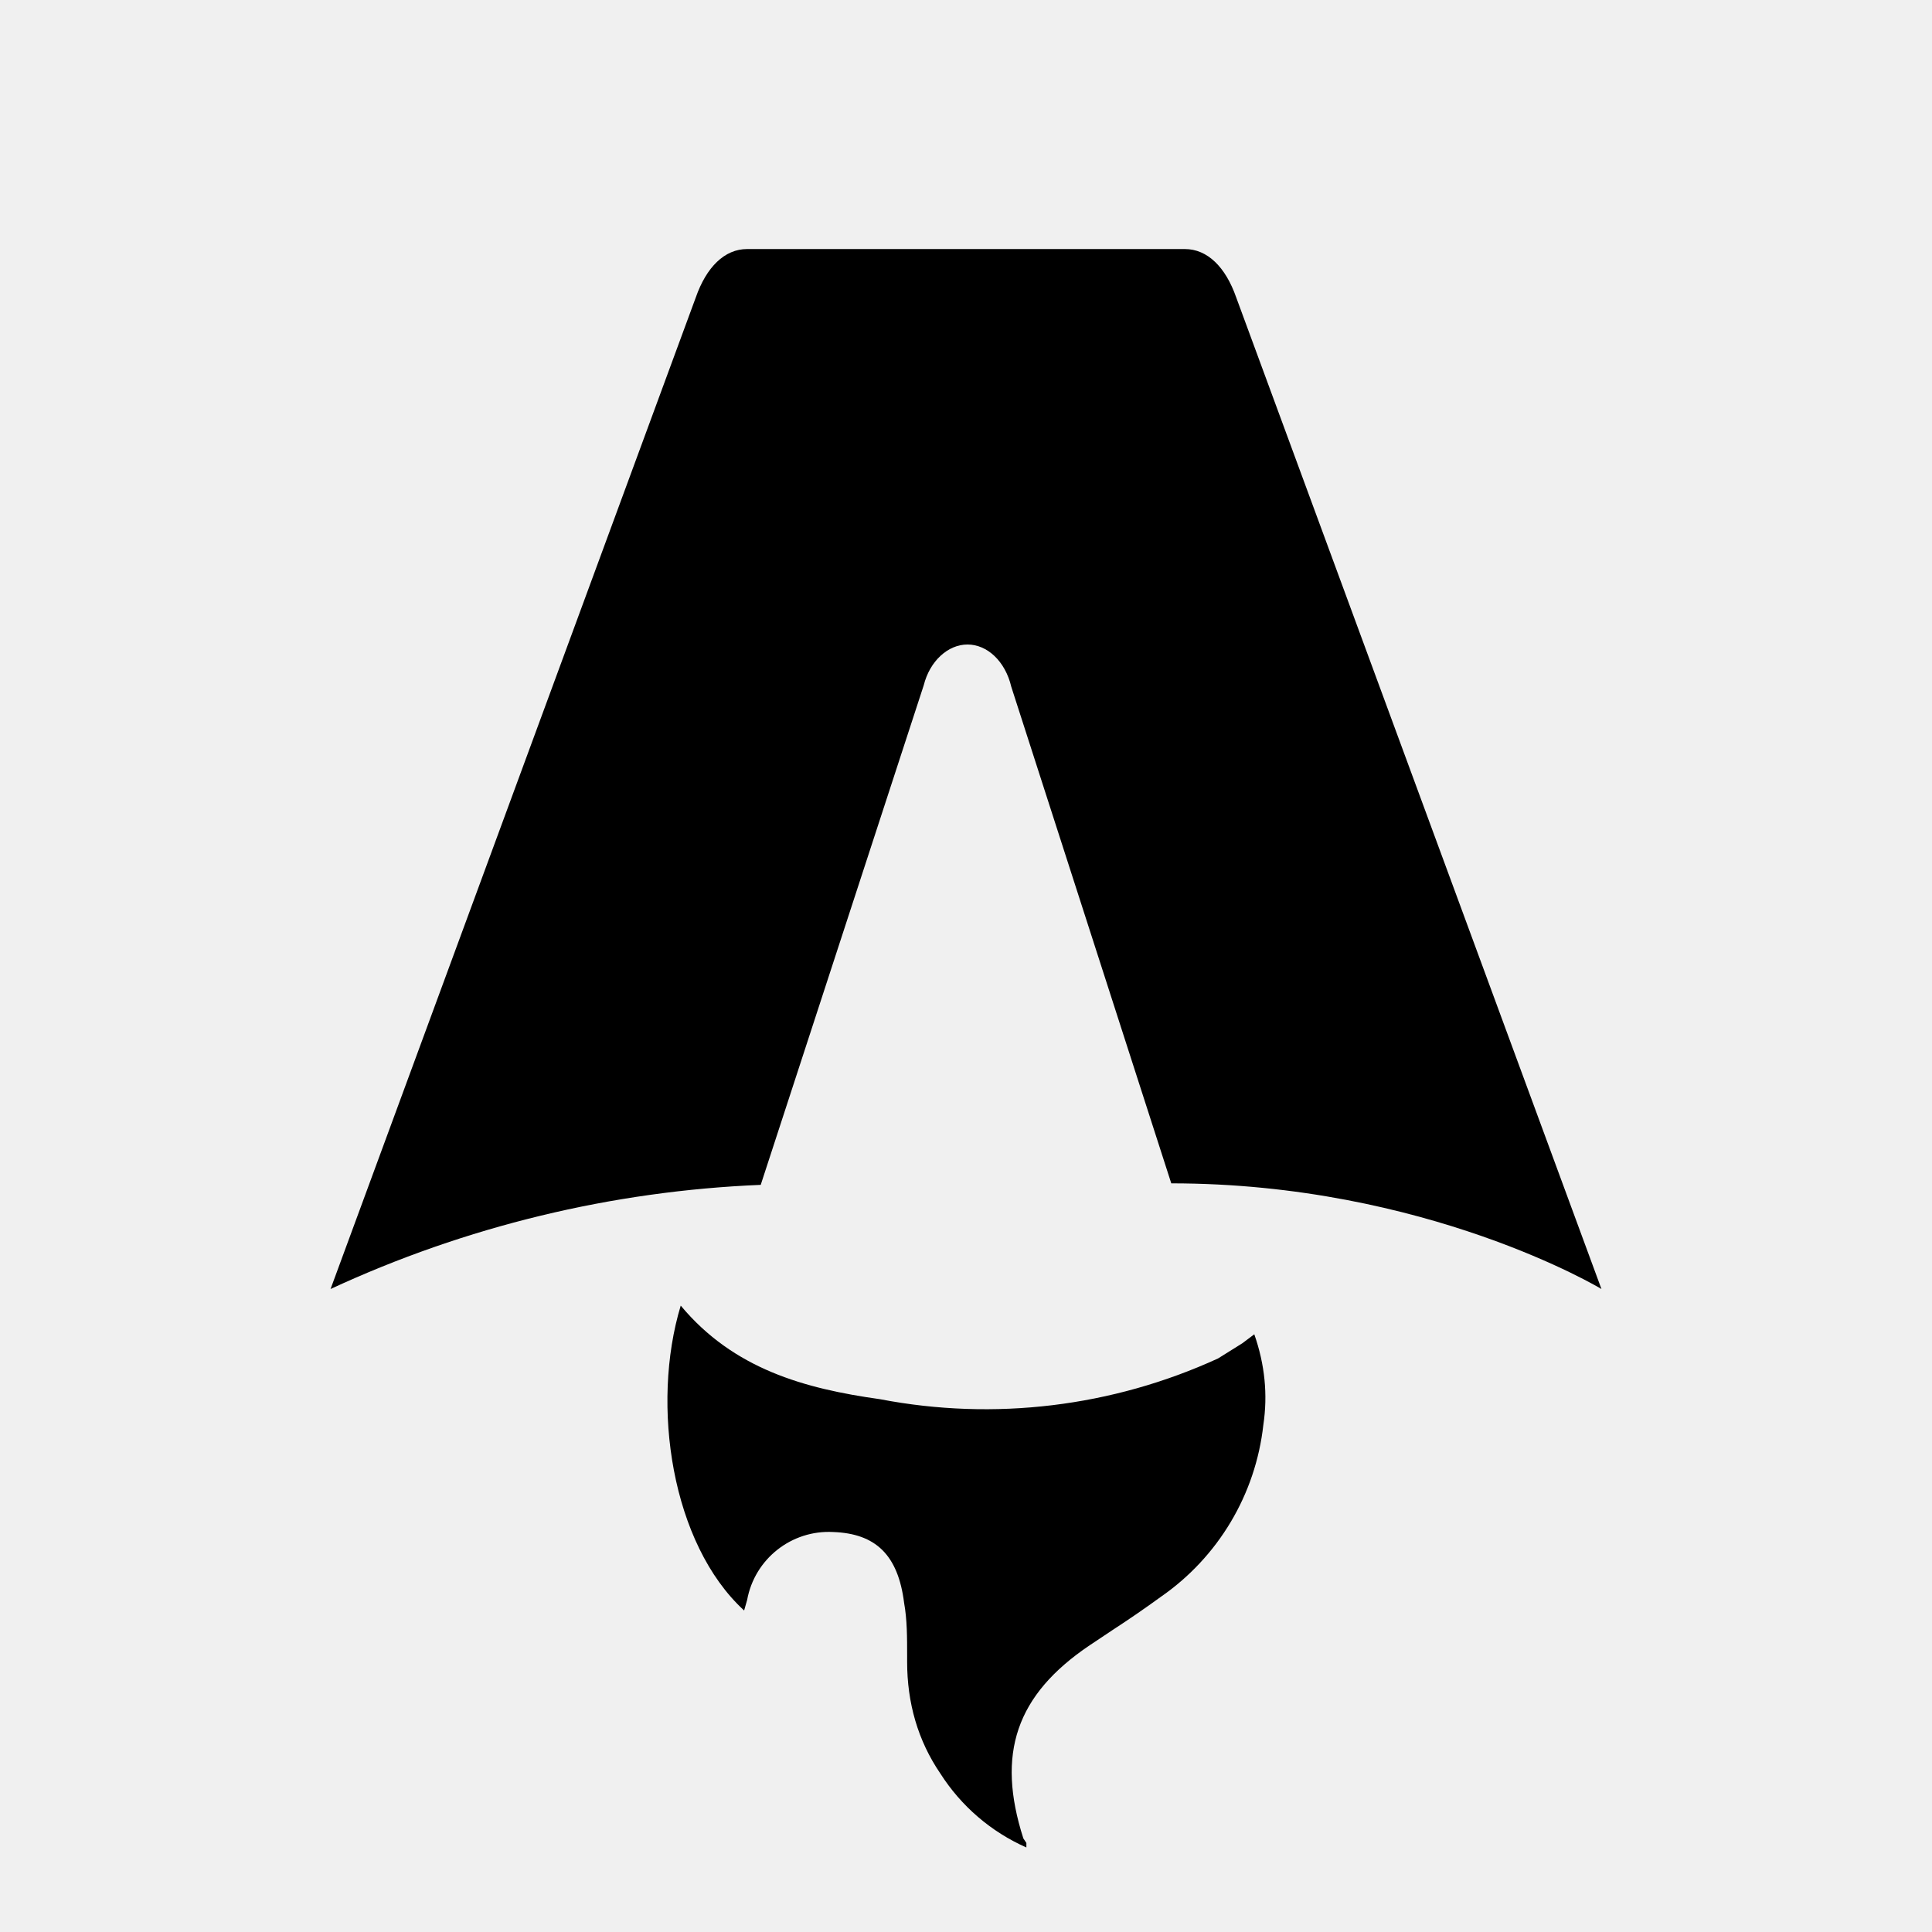
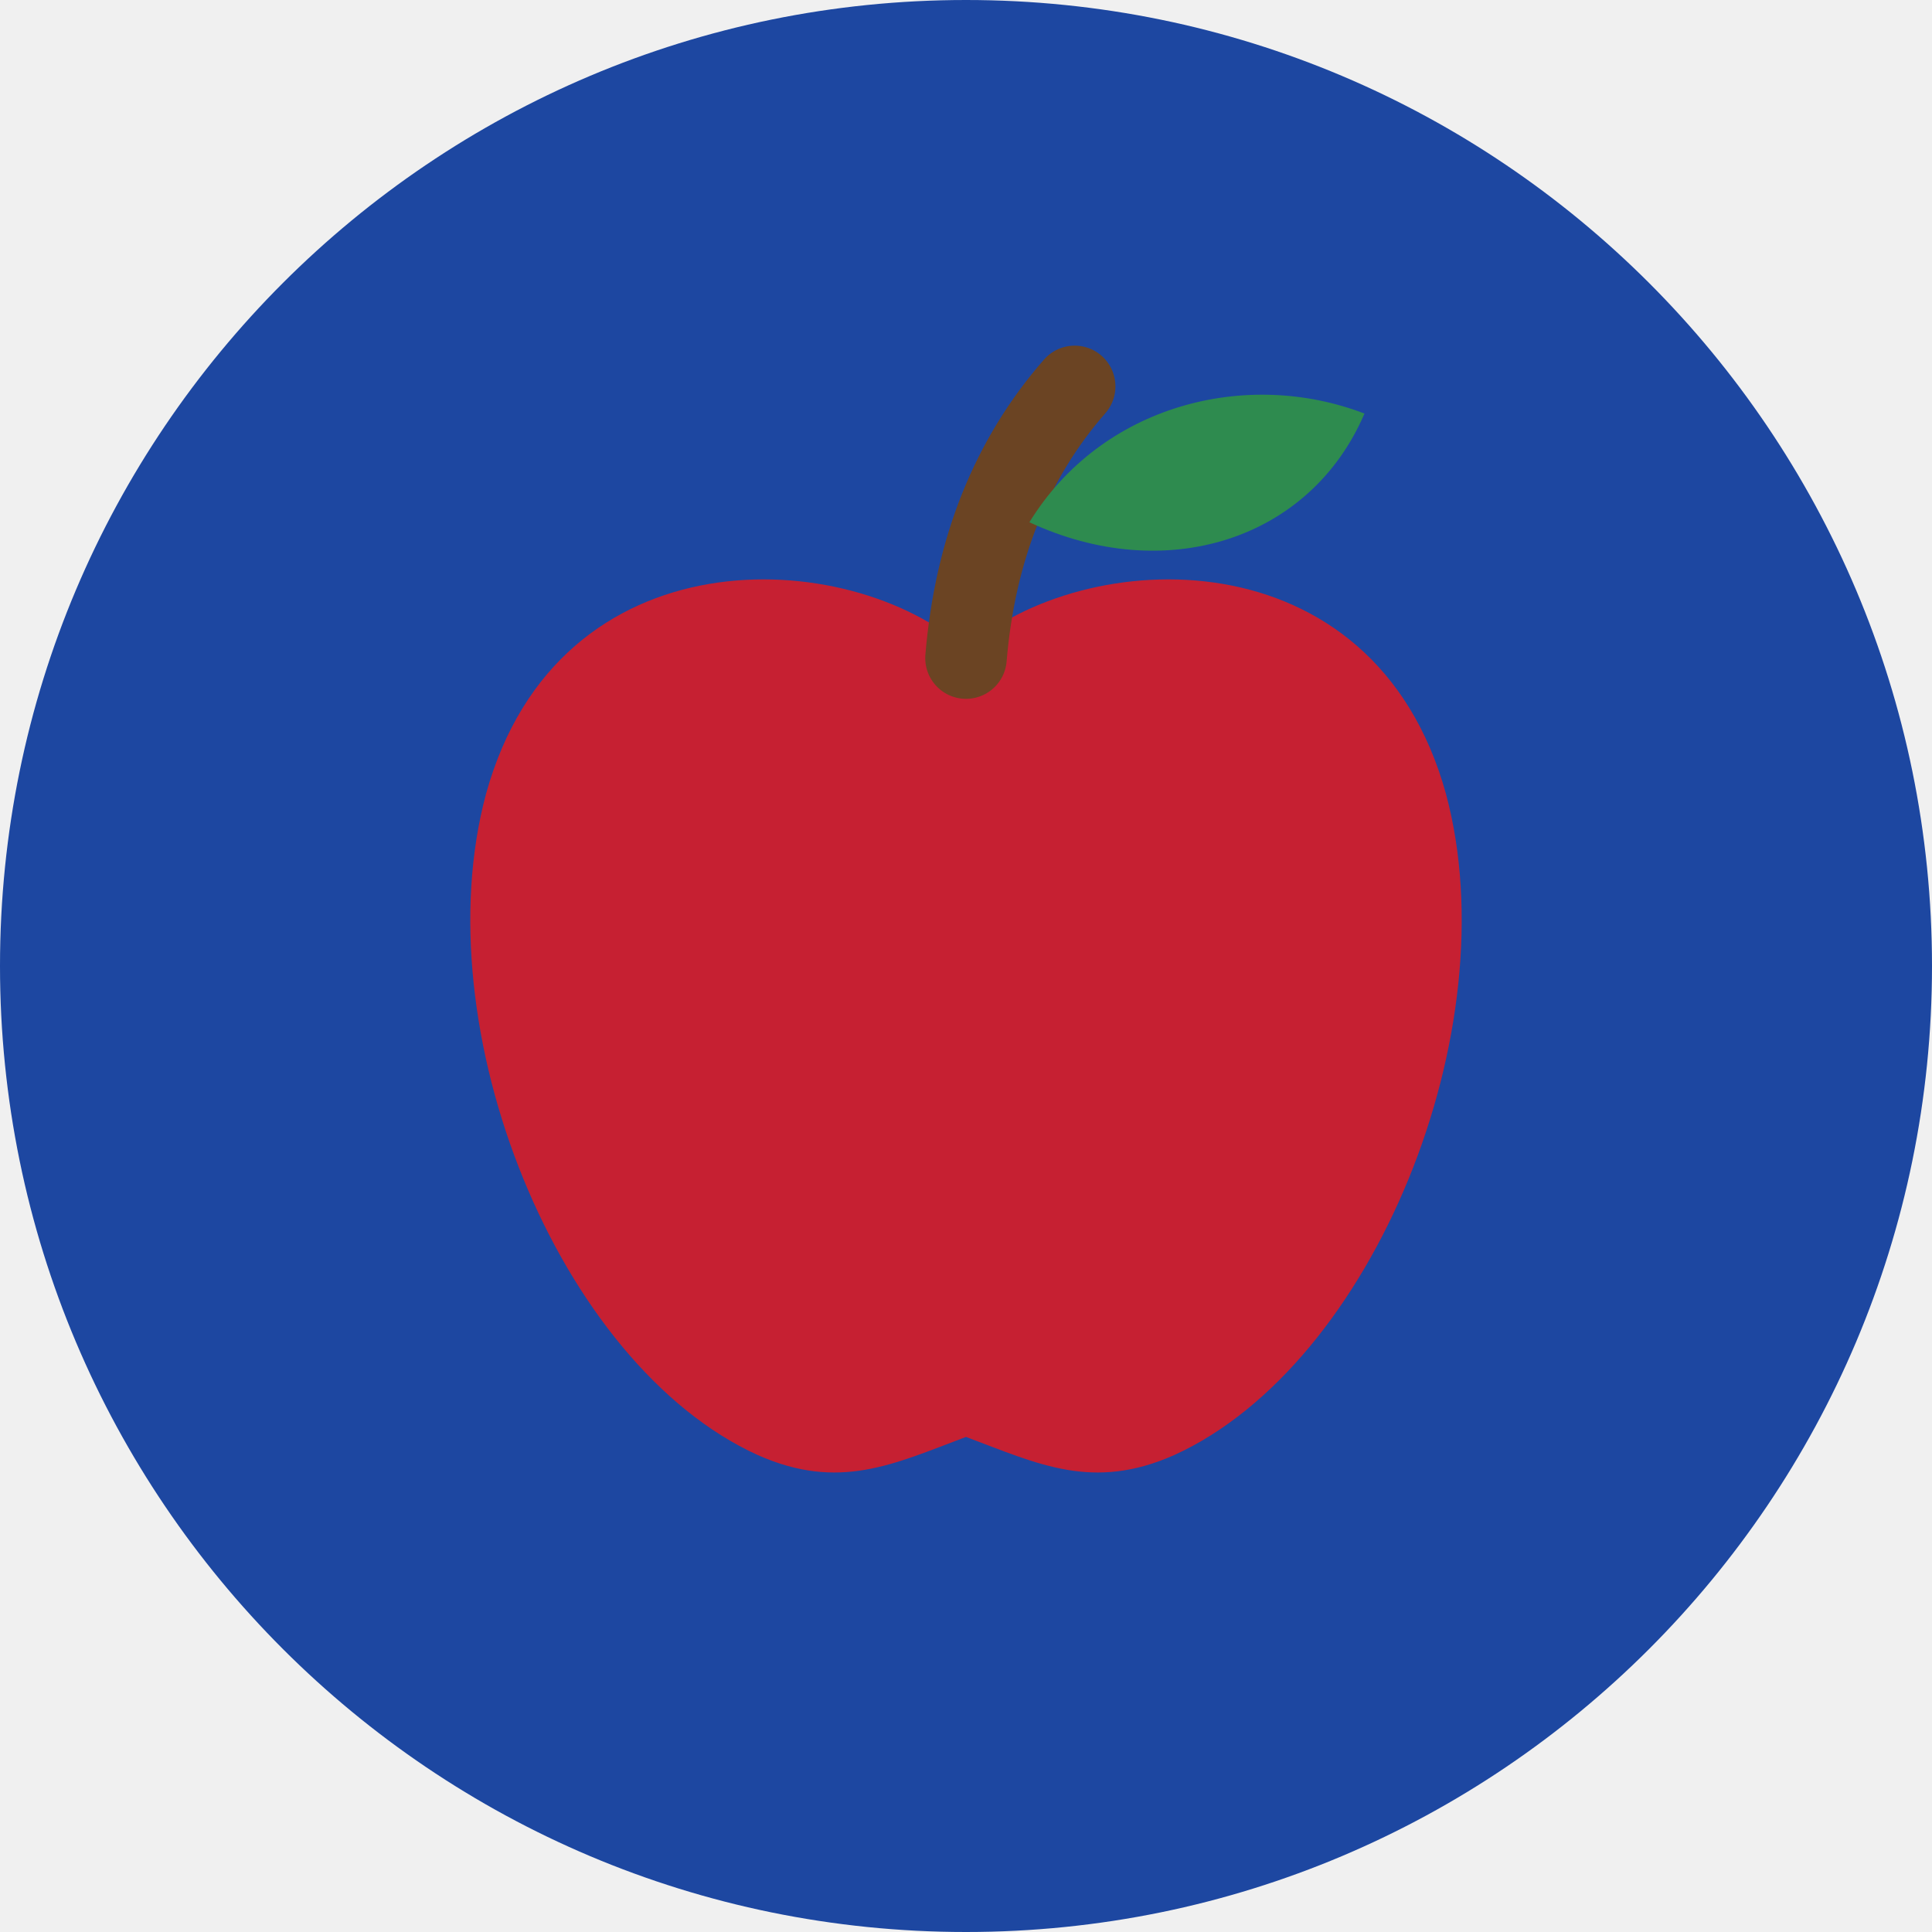
- <svg xmlns="http://www.w3.org/2000/svg" fill="none" viewBox="0 0 128 128">
-   <path d="M50.4 78.5a75.1 75.1 0 0 0-28.5 6.9l24.2-65.7c.7-2 1.9-3.2 3.4-3.2h29c1.5 0 2.7 1.2 3.4 3.2l24.2 65.7s-11.6-7-28.5-7L67 45.5c-.4-1.7-1.6-2.8-2.9-2.8-1.3 0-2.5 1.1-2.9 2.7L50.4 78.5Zm-1.1 28.2Zm-4.2-20.2c-2 6.6-.6 15.8 4.2 20.2a17.5 17.5 0 0 1 .2-.7 5.5 5.5 0 0 1 5.7-4.5c2.8.1 4.3 1.5 4.7 4.7.2 1.1.2 2.3.2 3.5v.4c0 2.7.7 5.2 2.2 7.4a13 13 0 0 0 5.7 4.9v-.3l-.2-.3c-1.8-5.6-.5-9.5 4.4-12.8l1.5-1a73 73 0 0 0 3.2-2.2 16 16 0 0 0 6.8-11.4c.3-2 .1-4-.6-6l-.8.6-1.6 1a37 37 0 0 1-22.4 2.7c-5-.7-9.7-2-13.2-6.2Z" />
-   <style>
-         path { fill: #000; }
-         @media (prefers-color-scheme: dark) {
-             path { fill: #FFF; }
-         }
-     </style>
+ <svg xmlns="http://www.w3.org/2000/svg" viewBox="0 0 32 32">
+   <circle cx="16" cy="16" r="16" fill="#1d47a1" />
+   <g transform="translate(4 4) scale(.75)">
+     <path d="M16 9c-2.6-2.3-9-2.6-10.6 3.2-1.4 5.2 1.6 12.6 6 14.6 1.8.8 3 .2 4.6-.4 1.6.6 2.8 1.2 4.6.4 4.4-2 7.4-9.4 6-14.6C25 6.4 18.6 6.7 16 9z" fill="#c62032" />
+     <path d="M16 9.2c.2-2.4 1-4.4 2.4-6" stroke="#6b4423" stroke-width="1.8" stroke-linecap="round" fill="none" />
+     <path d="M17.4 6.2c1.6-2.6 4.8-3.4 7.4-2.4-1.2 2.8-4.4 3.8-7.4 2.4z" fill="#2e8b4f" />
+   </g>
</svg>
